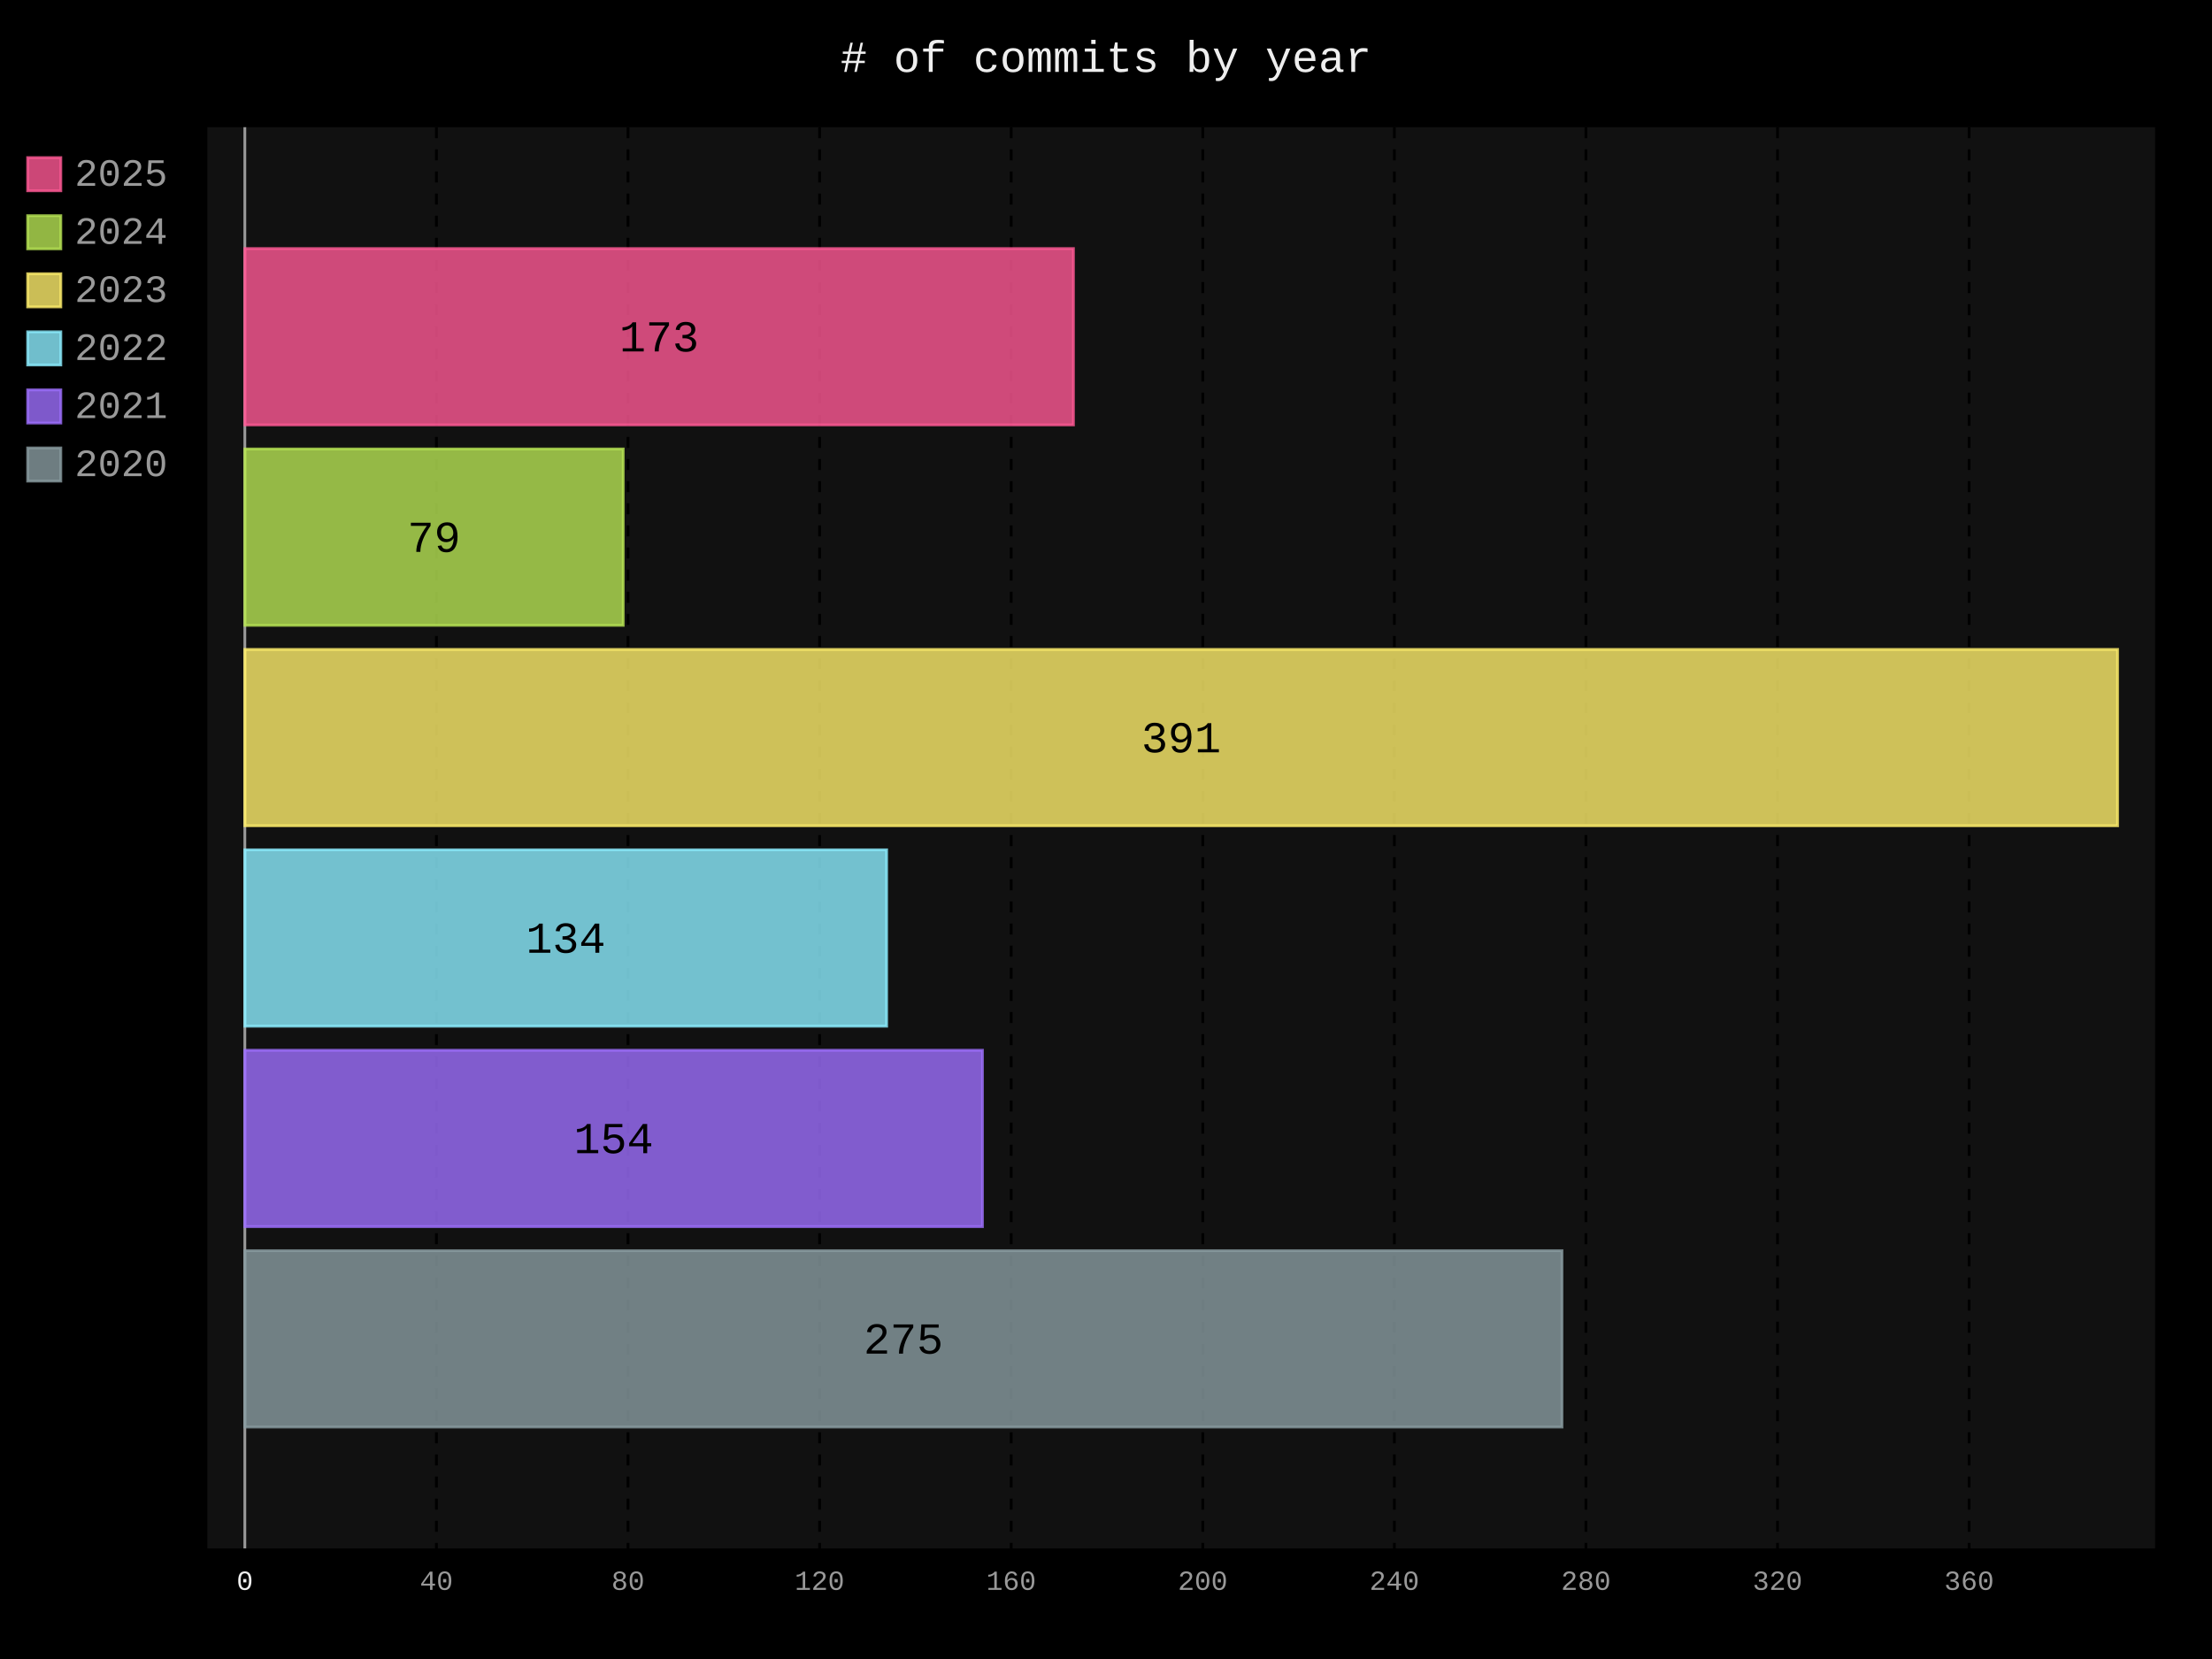
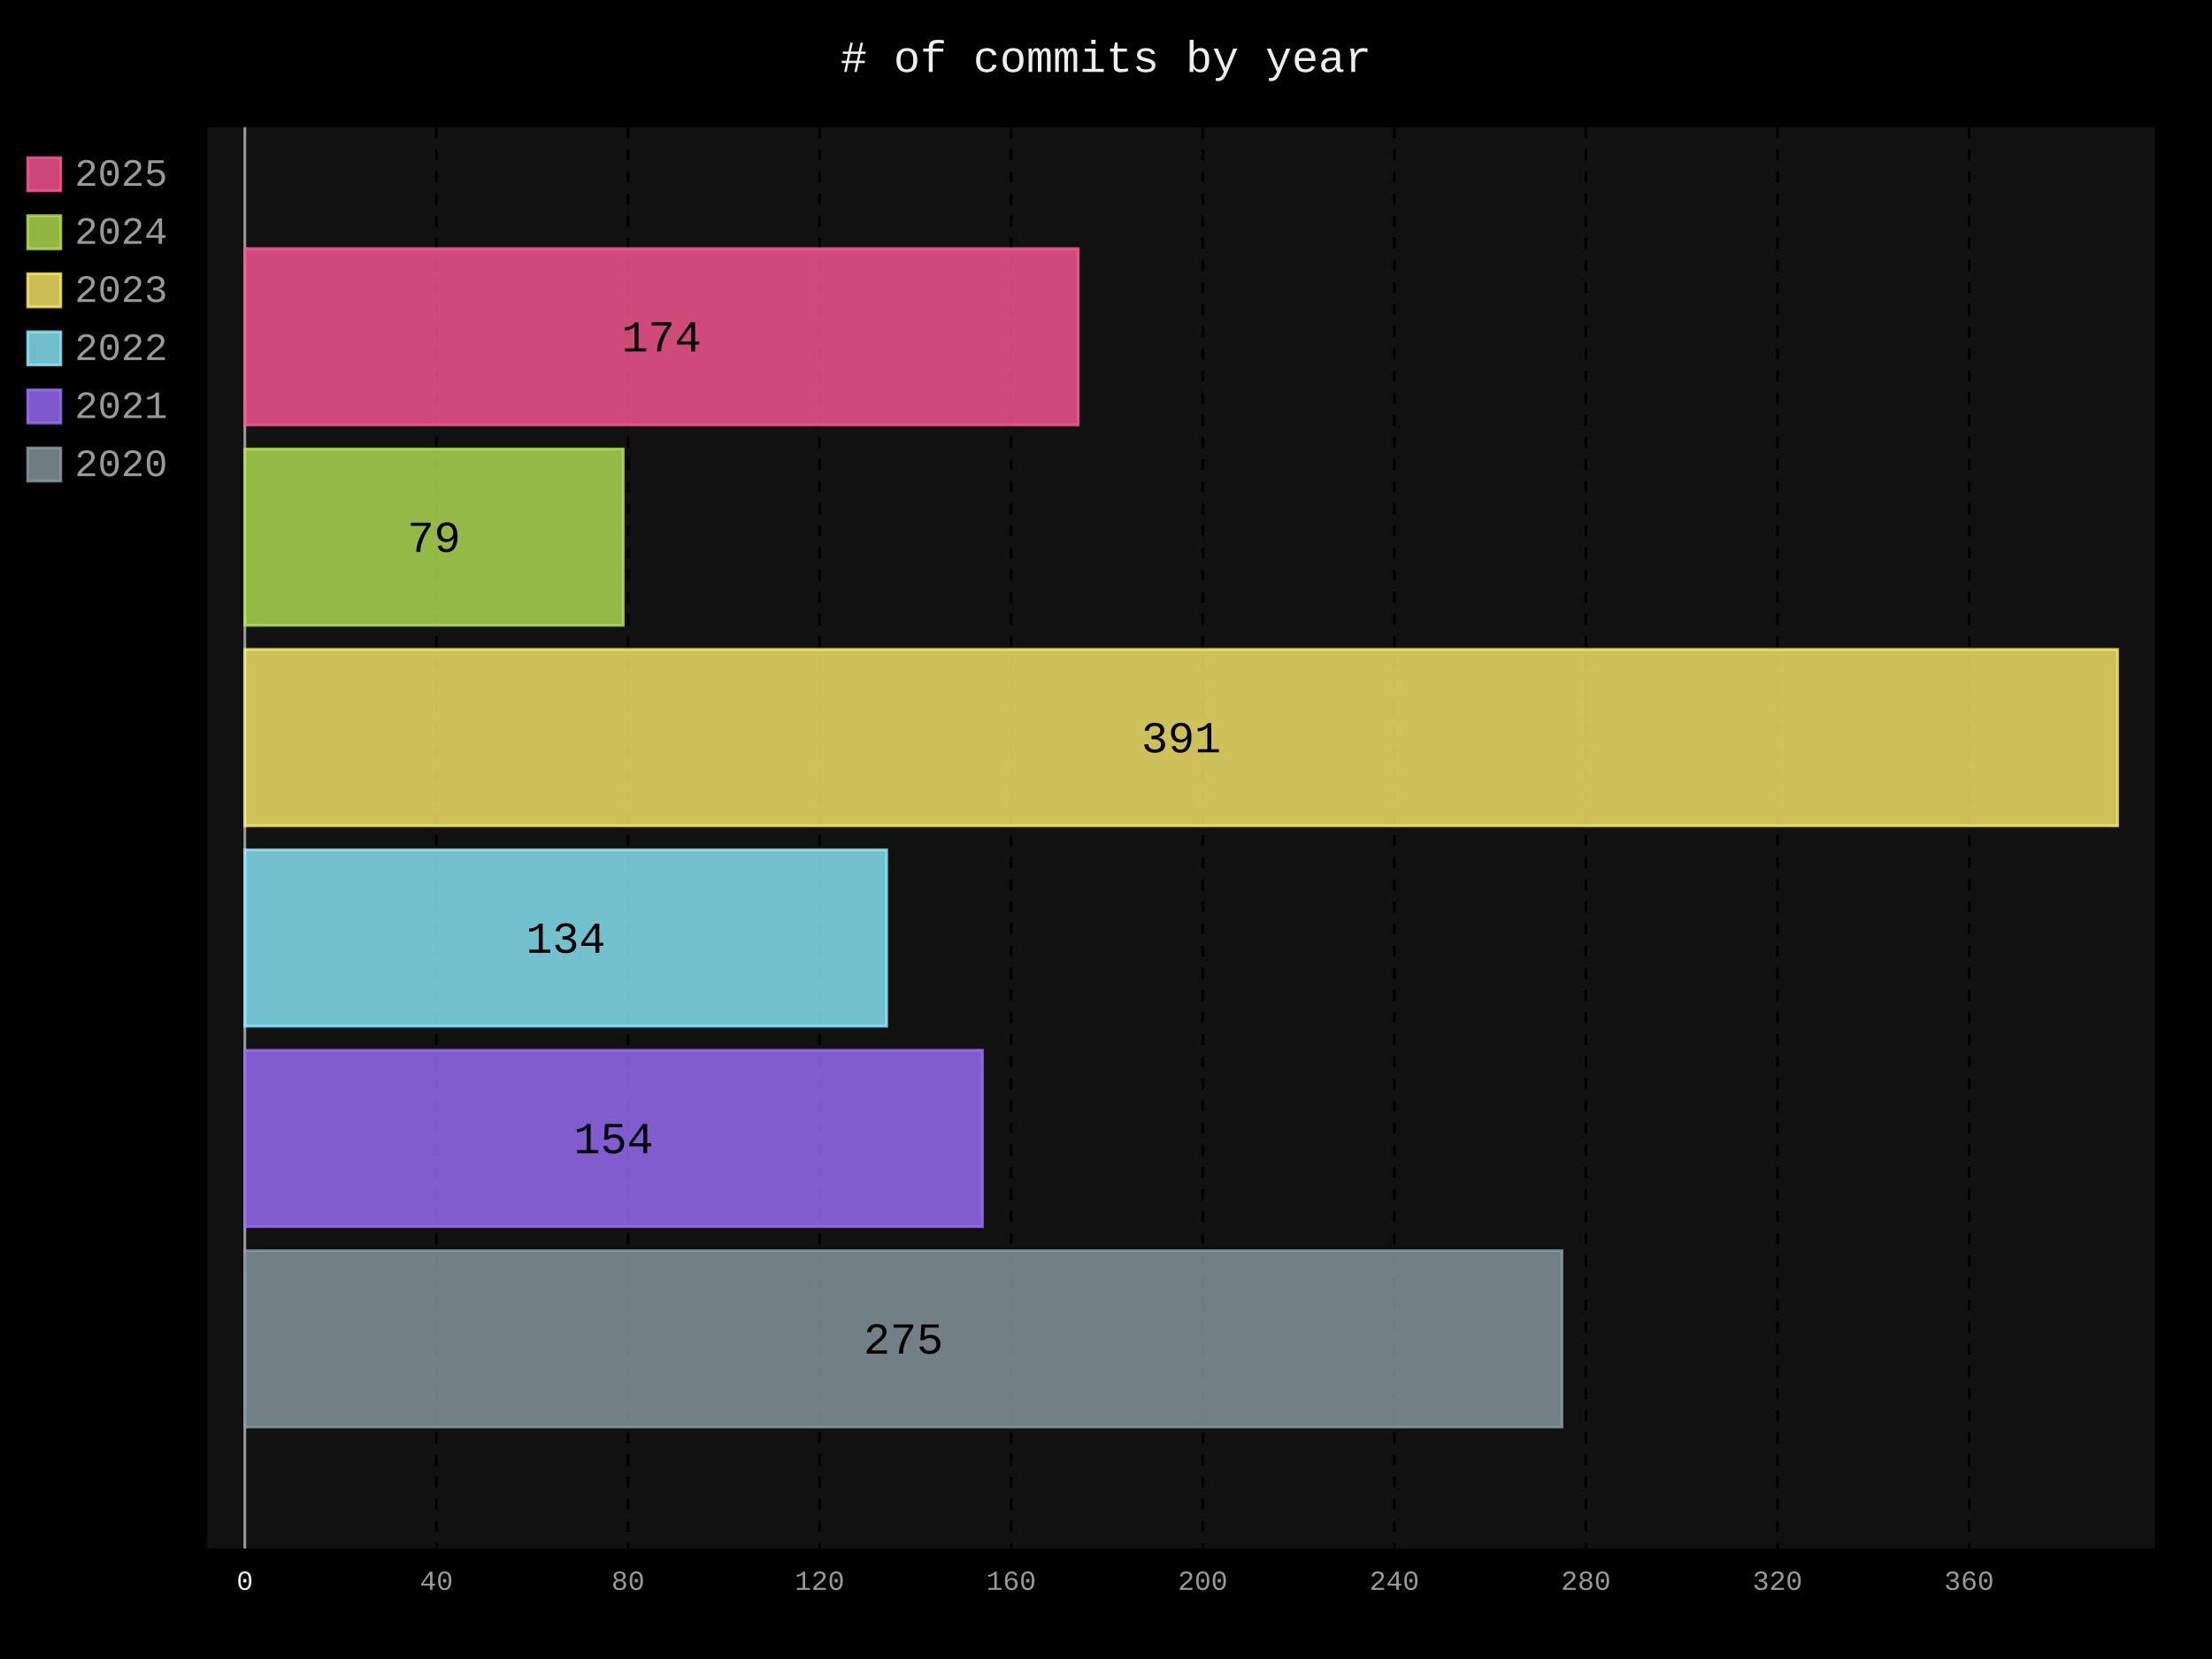
- <svg xmlns="http://www.w3.org/2000/svg" id="chart-3e0e9755-86fa-445b-8673-77f1da4039f7" class="pygal-chart" viewBox="0 0 800 600">
+ <svg xmlns="http://www.w3.org/2000/svg" id="chart-928cadc2-6de8-4ae6-8853-a1b5f97cfda9" class="pygal-chart" viewBox="0 0 800 600">
  <defs>
-     <style type="text/css">#chart-3e0e9755-86fa-445b-8673-77f1da4039f7{-webkit-user-select:none;-webkit-font-smoothing:antialiased;font-family:Consolas,"Liberation Mono",Menlo,Courier,monospace}#chart-3e0e9755-86fa-445b-8673-77f1da4039f7 .title{font-family:Consolas,"Liberation Mono",Menlo,Courier,monospace;font-size:16px}#chart-3e0e9755-86fa-445b-8673-77f1da4039f7 .legends .legend text{font-family:Consolas,"Liberation Mono",Menlo,Courier,monospace;font-size:14px}#chart-3e0e9755-86fa-445b-8673-77f1da4039f7 .axis text{font-family:Consolas,"Liberation Mono",Menlo,Courier,monospace;font-size:10px}#chart-3e0e9755-86fa-445b-8673-77f1da4039f7 .axis text.major{font-family:Consolas,"Liberation Mono",Menlo,Courier,monospace;font-size:10px}#chart-3e0e9755-86fa-445b-8673-77f1da4039f7 .text-overlay text.value{font-family:Consolas,"Liberation Mono",Menlo,Courier,monospace;font-size:16px}#chart-3e0e9755-86fa-445b-8673-77f1da4039f7 .text-overlay text.label{font-family:Consolas,"Liberation Mono",Menlo,Courier,monospace;font-size:10px}#chart-3e0e9755-86fa-445b-8673-77f1da4039f7 .tooltip{font-family:Consolas,"Liberation Mono",Menlo,Courier,monospace;font-size:14px}#chart-3e0e9755-86fa-445b-8673-77f1da4039f7 text.no_data{font-family:Consolas,"Liberation Mono",Menlo,Courier,monospace;font-size:64px}
- #chart-3e0e9755-86fa-445b-8673-77f1da4039f7{background-color:black}#chart-3e0e9755-86fa-445b-8673-77f1da4039f7 path,#chart-3e0e9755-86fa-445b-8673-77f1da4039f7 line,#chart-3e0e9755-86fa-445b-8673-77f1da4039f7 rect,#chart-3e0e9755-86fa-445b-8673-77f1da4039f7 circle{-webkit-transition:250ms;-moz-transition:250ms;transition:250ms}#chart-3e0e9755-86fa-445b-8673-77f1da4039f7 .graph &gt; .background{fill:black}#chart-3e0e9755-86fa-445b-8673-77f1da4039f7 .plot &gt; .background{fill:#111}#chart-3e0e9755-86fa-445b-8673-77f1da4039f7 .graph{fill:#999}#chart-3e0e9755-86fa-445b-8673-77f1da4039f7 text.no_data{fill:#eee}#chart-3e0e9755-86fa-445b-8673-77f1da4039f7 .title{fill:#eee}#chart-3e0e9755-86fa-445b-8673-77f1da4039f7 .legends .legend text{fill:#999}#chart-3e0e9755-86fa-445b-8673-77f1da4039f7 .legends .legend:hover text{fill:#eee}#chart-3e0e9755-86fa-445b-8673-77f1da4039f7 .axis .line{stroke:#eee}#chart-3e0e9755-86fa-445b-8673-77f1da4039f7 .axis .guide.line{stroke:#555}#chart-3e0e9755-86fa-445b-8673-77f1da4039f7 .axis .major.line{stroke:#999}#chart-3e0e9755-86fa-445b-8673-77f1da4039f7 .axis text.major{fill:#eee}#chart-3e0e9755-86fa-445b-8673-77f1da4039f7 .axis.y .guides:hover .guide.line,#chart-3e0e9755-86fa-445b-8673-77f1da4039f7 .line-graph .axis.x .guides:hover .guide.line,#chart-3e0e9755-86fa-445b-8673-77f1da4039f7 .stackedline-graph .axis.x .guides:hover .guide.line,#chart-3e0e9755-86fa-445b-8673-77f1da4039f7 .xy-graph .axis.x .guides:hover .guide.line{stroke:#eee}#chart-3e0e9755-86fa-445b-8673-77f1da4039f7 .axis .guides:hover text{fill:#eee}#chart-3e0e9755-86fa-445b-8673-77f1da4039f7 .reactive{fill-opacity:.8;stroke-opacity:.8;stroke-width:1}#chart-3e0e9755-86fa-445b-8673-77f1da4039f7 .ci{stroke:#999}#chart-3e0e9755-86fa-445b-8673-77f1da4039f7 .reactive.active,#chart-3e0e9755-86fa-445b-8673-77f1da4039f7 .active .reactive{fill-opacity:.4;stroke-opacity:.9;stroke-width:4}#chart-3e0e9755-86fa-445b-8673-77f1da4039f7 .ci .reactive.active{stroke-width:1.5}#chart-3e0e9755-86fa-445b-8673-77f1da4039f7 .series text{fill:#eee}#chart-3e0e9755-86fa-445b-8673-77f1da4039f7 .tooltip rect{fill:#111;stroke:#eee;-webkit-transition:opacity 250ms;-moz-transition:opacity 250ms;transition:opacity 250ms}#chart-3e0e9755-86fa-445b-8673-77f1da4039f7 .tooltip .label{fill:#999}#chart-3e0e9755-86fa-445b-8673-77f1da4039f7 .tooltip .label{fill:#999}#chart-3e0e9755-86fa-445b-8673-77f1da4039f7 .tooltip .legend{font-size:.8em;fill:#555}#chart-3e0e9755-86fa-445b-8673-77f1da4039f7 .tooltip .x_label{font-size:.6em;fill:#eee}#chart-3e0e9755-86fa-445b-8673-77f1da4039f7 .tooltip .xlink{font-size:.5em;text-decoration:underline}#chart-3e0e9755-86fa-445b-8673-77f1da4039f7 .tooltip .value{font-size:1.5em}#chart-3e0e9755-86fa-445b-8673-77f1da4039f7 .bound{font-size:.5em}#chart-3e0e9755-86fa-445b-8673-77f1da4039f7 .max-value{font-size:.75em;fill:#555}#chart-3e0e9755-86fa-445b-8673-77f1da4039f7 .map-element{fill:#111;stroke:#555 !important}#chart-3e0e9755-86fa-445b-8673-77f1da4039f7 .map-element .reactive{fill-opacity:inherit;stroke-opacity:inherit}#chart-3e0e9755-86fa-445b-8673-77f1da4039f7 .color-0,#chart-3e0e9755-86fa-445b-8673-77f1da4039f7 .color-0 a:visited{stroke:#ff5995;fill:#ff5995}#chart-3e0e9755-86fa-445b-8673-77f1da4039f7 .color-1,#chart-3e0e9755-86fa-445b-8673-77f1da4039f7 .color-1 a:visited{stroke:#b6e354;fill:#b6e354}#chart-3e0e9755-86fa-445b-8673-77f1da4039f7 .color-2,#chart-3e0e9755-86fa-445b-8673-77f1da4039f7 .color-2 a:visited{stroke:#feed6c;fill:#feed6c}#chart-3e0e9755-86fa-445b-8673-77f1da4039f7 .color-3,#chart-3e0e9755-86fa-445b-8673-77f1da4039f7 .color-3 a:visited{stroke:#8cedff;fill:#8cedff}#chart-3e0e9755-86fa-445b-8673-77f1da4039f7 .color-4,#chart-3e0e9755-86fa-445b-8673-77f1da4039f7 .color-4 a:visited{stroke:#9e6ffe;fill:#9e6ffe}#chart-3e0e9755-86fa-445b-8673-77f1da4039f7 .color-5,#chart-3e0e9755-86fa-445b-8673-77f1da4039f7 .color-5 a:visited{stroke:#899ca1;fill:#899ca1}#chart-3e0e9755-86fa-445b-8673-77f1da4039f7 .text-overlay .color-0 text{fill:black}#chart-3e0e9755-86fa-445b-8673-77f1da4039f7 .text-overlay .color-1 text{fill:black}#chart-3e0e9755-86fa-445b-8673-77f1da4039f7 .text-overlay .color-2 text{fill:black}#chart-3e0e9755-86fa-445b-8673-77f1da4039f7 .text-overlay .color-3 text{fill:black}#chart-3e0e9755-86fa-445b-8673-77f1da4039f7 .text-overlay .color-4 text{fill:black}#chart-3e0e9755-86fa-445b-8673-77f1da4039f7 .text-overlay .color-5 text{fill:black}
- #chart-3e0e9755-86fa-445b-8673-77f1da4039f7 text.no_data{text-anchor:middle}#chart-3e0e9755-86fa-445b-8673-77f1da4039f7 .guide.line{fill:none}#chart-3e0e9755-86fa-445b-8673-77f1da4039f7 .centered{text-anchor:middle}#chart-3e0e9755-86fa-445b-8673-77f1da4039f7 .title{text-anchor:middle}#chart-3e0e9755-86fa-445b-8673-77f1da4039f7 .legends .legend text{fill-opacity:1}#chart-3e0e9755-86fa-445b-8673-77f1da4039f7 .axis.x text{text-anchor:middle}#chart-3e0e9755-86fa-445b-8673-77f1da4039f7 .axis.x:not(.web) text[transform]{text-anchor:start}#chart-3e0e9755-86fa-445b-8673-77f1da4039f7 .axis.x:not(.web) text[transform].backwards{text-anchor:end}#chart-3e0e9755-86fa-445b-8673-77f1da4039f7 .axis.y text{text-anchor:end}#chart-3e0e9755-86fa-445b-8673-77f1da4039f7 .axis.y text[transform].backwards{text-anchor:start}#chart-3e0e9755-86fa-445b-8673-77f1da4039f7 .axis.y2 text{text-anchor:start}#chart-3e0e9755-86fa-445b-8673-77f1da4039f7 .axis.y2 text[transform].backwards{text-anchor:end}#chart-3e0e9755-86fa-445b-8673-77f1da4039f7 .axis .guide.line{stroke-dasharray:4,4;stroke:black}#chart-3e0e9755-86fa-445b-8673-77f1da4039f7 .axis .major.guide.line{stroke-dasharray:6,6;stroke:black}#chart-3e0e9755-86fa-445b-8673-77f1da4039f7 .horizontal .axis.y .guide.line,#chart-3e0e9755-86fa-445b-8673-77f1da4039f7 .horizontal .axis.y2 .guide.line,#chart-3e0e9755-86fa-445b-8673-77f1da4039f7 .vertical .axis.x .guide.line{opacity:0}#chart-3e0e9755-86fa-445b-8673-77f1da4039f7 .horizontal .axis.always_show .guide.line,#chart-3e0e9755-86fa-445b-8673-77f1da4039f7 .vertical .axis.always_show .guide.line{opacity:1 !important}#chart-3e0e9755-86fa-445b-8673-77f1da4039f7 .axis.y .guides:hover .guide.line,#chart-3e0e9755-86fa-445b-8673-77f1da4039f7 .axis.y2 .guides:hover .guide.line,#chart-3e0e9755-86fa-445b-8673-77f1da4039f7 .axis.x .guides:hover .guide.line{opacity:1}#chart-3e0e9755-86fa-445b-8673-77f1da4039f7 .axis .guides:hover text{opacity:1}#chart-3e0e9755-86fa-445b-8673-77f1da4039f7 .nofill{fill:none}#chart-3e0e9755-86fa-445b-8673-77f1da4039f7 .subtle-fill{fill-opacity:.2}#chart-3e0e9755-86fa-445b-8673-77f1da4039f7 .dot{stroke-width:1px;fill-opacity:1;stroke-opacity:1}#chart-3e0e9755-86fa-445b-8673-77f1da4039f7 .dot.active{stroke-width:5px}#chart-3e0e9755-86fa-445b-8673-77f1da4039f7 .dot.negative{fill:transparent}#chart-3e0e9755-86fa-445b-8673-77f1da4039f7 text,#chart-3e0e9755-86fa-445b-8673-77f1da4039f7 tspan{stroke:none !important}#chart-3e0e9755-86fa-445b-8673-77f1da4039f7 .series text.active{opacity:1}#chart-3e0e9755-86fa-445b-8673-77f1da4039f7 .tooltip rect{fill-opacity:.95;stroke-width:.5}#chart-3e0e9755-86fa-445b-8673-77f1da4039f7 .tooltip text{fill-opacity:1}#chart-3e0e9755-86fa-445b-8673-77f1da4039f7 .showable{visibility:hidden}#chart-3e0e9755-86fa-445b-8673-77f1da4039f7 .showable.shown{visibility:visible}#chart-3e0e9755-86fa-445b-8673-77f1da4039f7 .gauge-background{fill:rgba(229,229,229,1);stroke:none}#chart-3e0e9755-86fa-445b-8673-77f1da4039f7 .bg-lines{stroke:black;stroke-width:2px}</style>
+     <style type="text/css">#chart-928cadc2-6de8-4ae6-8853-a1b5f97cfda9{-webkit-user-select:none;-webkit-font-smoothing:antialiased;font-family:Consolas,"Liberation Mono",Menlo,Courier,monospace}#chart-928cadc2-6de8-4ae6-8853-a1b5f97cfda9 .title{font-family:Consolas,"Liberation Mono",Menlo,Courier,monospace;font-size:16px}#chart-928cadc2-6de8-4ae6-8853-a1b5f97cfda9 .legends .legend text{font-family:Consolas,"Liberation Mono",Menlo,Courier,monospace;font-size:14px}#chart-928cadc2-6de8-4ae6-8853-a1b5f97cfda9 .axis text{font-family:Consolas,"Liberation Mono",Menlo,Courier,monospace;font-size:10px}#chart-928cadc2-6de8-4ae6-8853-a1b5f97cfda9 .axis text.major{font-family:Consolas,"Liberation Mono",Menlo,Courier,monospace;font-size:10px}#chart-928cadc2-6de8-4ae6-8853-a1b5f97cfda9 .text-overlay text.value{font-family:Consolas,"Liberation Mono",Menlo,Courier,monospace;font-size:16px}#chart-928cadc2-6de8-4ae6-8853-a1b5f97cfda9 .text-overlay text.label{font-family:Consolas,"Liberation Mono",Menlo,Courier,monospace;font-size:10px}#chart-928cadc2-6de8-4ae6-8853-a1b5f97cfda9 .tooltip{font-family:Consolas,"Liberation Mono",Menlo,Courier,monospace;font-size:14px}#chart-928cadc2-6de8-4ae6-8853-a1b5f97cfda9 text.no_data{font-family:Consolas,"Liberation Mono",Menlo,Courier,monospace;font-size:64px}
+ #chart-928cadc2-6de8-4ae6-8853-a1b5f97cfda9{background-color:black}#chart-928cadc2-6de8-4ae6-8853-a1b5f97cfda9 path,#chart-928cadc2-6de8-4ae6-8853-a1b5f97cfda9 line,#chart-928cadc2-6de8-4ae6-8853-a1b5f97cfda9 rect,#chart-928cadc2-6de8-4ae6-8853-a1b5f97cfda9 circle{-webkit-transition:250ms;-moz-transition:250ms;transition:250ms}#chart-928cadc2-6de8-4ae6-8853-a1b5f97cfda9 .graph &gt; .background{fill:black}#chart-928cadc2-6de8-4ae6-8853-a1b5f97cfda9 .plot &gt; .background{fill:#111}#chart-928cadc2-6de8-4ae6-8853-a1b5f97cfda9 .graph{fill:#999}#chart-928cadc2-6de8-4ae6-8853-a1b5f97cfda9 text.no_data{fill:#eee}#chart-928cadc2-6de8-4ae6-8853-a1b5f97cfda9 .title{fill:#eee}#chart-928cadc2-6de8-4ae6-8853-a1b5f97cfda9 .legends .legend text{fill:#999}#chart-928cadc2-6de8-4ae6-8853-a1b5f97cfda9 .legends .legend:hover text{fill:#eee}#chart-928cadc2-6de8-4ae6-8853-a1b5f97cfda9 .axis .line{stroke:#eee}#chart-928cadc2-6de8-4ae6-8853-a1b5f97cfda9 .axis .guide.line{stroke:#555}#chart-928cadc2-6de8-4ae6-8853-a1b5f97cfda9 .axis .major.line{stroke:#999}#chart-928cadc2-6de8-4ae6-8853-a1b5f97cfda9 .axis text.major{fill:#eee}#chart-928cadc2-6de8-4ae6-8853-a1b5f97cfda9 .axis.y .guides:hover .guide.line,#chart-928cadc2-6de8-4ae6-8853-a1b5f97cfda9 .line-graph .axis.x .guides:hover .guide.line,#chart-928cadc2-6de8-4ae6-8853-a1b5f97cfda9 .stackedline-graph .axis.x .guides:hover .guide.line,#chart-928cadc2-6de8-4ae6-8853-a1b5f97cfda9 .xy-graph .axis.x .guides:hover .guide.line{stroke:#eee}#chart-928cadc2-6de8-4ae6-8853-a1b5f97cfda9 .axis .guides:hover text{fill:#eee}#chart-928cadc2-6de8-4ae6-8853-a1b5f97cfda9 .reactive{fill-opacity:.8;stroke-opacity:.8;stroke-width:1}#chart-928cadc2-6de8-4ae6-8853-a1b5f97cfda9 .ci{stroke:#999}#chart-928cadc2-6de8-4ae6-8853-a1b5f97cfda9 .reactive.active,#chart-928cadc2-6de8-4ae6-8853-a1b5f97cfda9 .active .reactive{fill-opacity:.4;stroke-opacity:.9;stroke-width:4}#chart-928cadc2-6de8-4ae6-8853-a1b5f97cfda9 .ci .reactive.active{stroke-width:1.5}#chart-928cadc2-6de8-4ae6-8853-a1b5f97cfda9 .series text{fill:#eee}#chart-928cadc2-6de8-4ae6-8853-a1b5f97cfda9 .tooltip rect{fill:#111;stroke:#eee;-webkit-transition:opacity 250ms;-moz-transition:opacity 250ms;transition:opacity 250ms}#chart-928cadc2-6de8-4ae6-8853-a1b5f97cfda9 .tooltip .label{fill:#999}#chart-928cadc2-6de8-4ae6-8853-a1b5f97cfda9 .tooltip .label{fill:#999}#chart-928cadc2-6de8-4ae6-8853-a1b5f97cfda9 .tooltip .legend{font-size:.8em;fill:#555}#chart-928cadc2-6de8-4ae6-8853-a1b5f97cfda9 .tooltip .x_label{font-size:.6em;fill:#eee}#chart-928cadc2-6de8-4ae6-8853-a1b5f97cfda9 .tooltip .xlink{font-size:.5em;text-decoration:underline}#chart-928cadc2-6de8-4ae6-8853-a1b5f97cfda9 .tooltip .value{font-size:1.5em}#chart-928cadc2-6de8-4ae6-8853-a1b5f97cfda9 .bound{font-size:.5em}#chart-928cadc2-6de8-4ae6-8853-a1b5f97cfda9 .max-value{font-size:.75em;fill:#555}#chart-928cadc2-6de8-4ae6-8853-a1b5f97cfda9 .map-element{fill:#111;stroke:#555 !important}#chart-928cadc2-6de8-4ae6-8853-a1b5f97cfda9 .map-element .reactive{fill-opacity:inherit;stroke-opacity:inherit}#chart-928cadc2-6de8-4ae6-8853-a1b5f97cfda9 .color-0,#chart-928cadc2-6de8-4ae6-8853-a1b5f97cfda9 .color-0 a:visited{stroke:#ff5995;fill:#ff5995}#chart-928cadc2-6de8-4ae6-8853-a1b5f97cfda9 .color-1,#chart-928cadc2-6de8-4ae6-8853-a1b5f97cfda9 .color-1 a:visited{stroke:#b6e354;fill:#b6e354}#chart-928cadc2-6de8-4ae6-8853-a1b5f97cfda9 .color-2,#chart-928cadc2-6de8-4ae6-8853-a1b5f97cfda9 .color-2 a:visited{stroke:#feed6c;fill:#feed6c}#chart-928cadc2-6de8-4ae6-8853-a1b5f97cfda9 .color-3,#chart-928cadc2-6de8-4ae6-8853-a1b5f97cfda9 .color-3 a:visited{stroke:#8cedff;fill:#8cedff}#chart-928cadc2-6de8-4ae6-8853-a1b5f97cfda9 .color-4,#chart-928cadc2-6de8-4ae6-8853-a1b5f97cfda9 .color-4 a:visited{stroke:#9e6ffe;fill:#9e6ffe}#chart-928cadc2-6de8-4ae6-8853-a1b5f97cfda9 .color-5,#chart-928cadc2-6de8-4ae6-8853-a1b5f97cfda9 .color-5 a:visited{stroke:#899ca1;fill:#899ca1}#chart-928cadc2-6de8-4ae6-8853-a1b5f97cfda9 .text-overlay .color-0 text{fill:black}#chart-928cadc2-6de8-4ae6-8853-a1b5f97cfda9 .text-overlay .color-1 text{fill:black}#chart-928cadc2-6de8-4ae6-8853-a1b5f97cfda9 .text-overlay .color-2 text{fill:black}#chart-928cadc2-6de8-4ae6-8853-a1b5f97cfda9 .text-overlay .color-3 text{fill:black}#chart-928cadc2-6de8-4ae6-8853-a1b5f97cfda9 .text-overlay .color-4 text{fill:black}#chart-928cadc2-6de8-4ae6-8853-a1b5f97cfda9 .text-overlay .color-5 text{fill:black}
+ #chart-928cadc2-6de8-4ae6-8853-a1b5f97cfda9 text.no_data{text-anchor:middle}#chart-928cadc2-6de8-4ae6-8853-a1b5f97cfda9 .guide.line{fill:none}#chart-928cadc2-6de8-4ae6-8853-a1b5f97cfda9 .centered{text-anchor:middle}#chart-928cadc2-6de8-4ae6-8853-a1b5f97cfda9 .title{text-anchor:middle}#chart-928cadc2-6de8-4ae6-8853-a1b5f97cfda9 .legends .legend text{fill-opacity:1}#chart-928cadc2-6de8-4ae6-8853-a1b5f97cfda9 .axis.x text{text-anchor:middle}#chart-928cadc2-6de8-4ae6-8853-a1b5f97cfda9 .axis.x:not(.web) text[transform]{text-anchor:start}#chart-928cadc2-6de8-4ae6-8853-a1b5f97cfda9 .axis.x:not(.web) text[transform].backwards{text-anchor:end}#chart-928cadc2-6de8-4ae6-8853-a1b5f97cfda9 .axis.y text{text-anchor:end}#chart-928cadc2-6de8-4ae6-8853-a1b5f97cfda9 .axis.y text[transform].backwards{text-anchor:start}#chart-928cadc2-6de8-4ae6-8853-a1b5f97cfda9 .axis.y2 text{text-anchor:start}#chart-928cadc2-6de8-4ae6-8853-a1b5f97cfda9 .axis.y2 text[transform].backwards{text-anchor:end}#chart-928cadc2-6de8-4ae6-8853-a1b5f97cfda9 .axis .guide.line{stroke-dasharray:4,4;stroke:black}#chart-928cadc2-6de8-4ae6-8853-a1b5f97cfda9 .axis .major.guide.line{stroke-dasharray:6,6;stroke:black}#chart-928cadc2-6de8-4ae6-8853-a1b5f97cfda9 .horizontal .axis.y .guide.line,#chart-928cadc2-6de8-4ae6-8853-a1b5f97cfda9 .horizontal .axis.y2 .guide.line,#chart-928cadc2-6de8-4ae6-8853-a1b5f97cfda9 .vertical .axis.x .guide.line{opacity:0}#chart-928cadc2-6de8-4ae6-8853-a1b5f97cfda9 .horizontal .axis.always_show .guide.line,#chart-928cadc2-6de8-4ae6-8853-a1b5f97cfda9 .vertical .axis.always_show .guide.line{opacity:1 !important}#chart-928cadc2-6de8-4ae6-8853-a1b5f97cfda9 .axis.y .guides:hover .guide.line,#chart-928cadc2-6de8-4ae6-8853-a1b5f97cfda9 .axis.y2 .guides:hover .guide.line,#chart-928cadc2-6de8-4ae6-8853-a1b5f97cfda9 .axis.x .guides:hover .guide.line{opacity:1}#chart-928cadc2-6de8-4ae6-8853-a1b5f97cfda9 .axis .guides:hover text{opacity:1}#chart-928cadc2-6de8-4ae6-8853-a1b5f97cfda9 .nofill{fill:none}#chart-928cadc2-6de8-4ae6-8853-a1b5f97cfda9 .subtle-fill{fill-opacity:.2}#chart-928cadc2-6de8-4ae6-8853-a1b5f97cfda9 .dot{stroke-width:1px;fill-opacity:1;stroke-opacity:1}#chart-928cadc2-6de8-4ae6-8853-a1b5f97cfda9 .dot.active{stroke-width:5px}#chart-928cadc2-6de8-4ae6-8853-a1b5f97cfda9 .dot.negative{fill:transparent}#chart-928cadc2-6de8-4ae6-8853-a1b5f97cfda9 text,#chart-928cadc2-6de8-4ae6-8853-a1b5f97cfda9 tspan{stroke:none !important}#chart-928cadc2-6de8-4ae6-8853-a1b5f97cfda9 .series text.active{opacity:1}#chart-928cadc2-6de8-4ae6-8853-a1b5f97cfda9 .tooltip rect{fill-opacity:.95;stroke-width:.5}#chart-928cadc2-6de8-4ae6-8853-a1b5f97cfda9 .tooltip text{fill-opacity:1}#chart-928cadc2-6de8-4ae6-8853-a1b5f97cfda9 .showable{visibility:hidden}#chart-928cadc2-6de8-4ae6-8853-a1b5f97cfda9 .showable.shown{visibility:visible}#chart-928cadc2-6de8-4ae6-8853-a1b5f97cfda9 .gauge-background{fill:rgba(229,229,229,1);stroke:none}#chart-928cadc2-6de8-4ae6-8853-a1b5f97cfda9 .bg-lines{stroke:black;stroke-width:2px}</style>
  </defs>
  <g class="graph horizontalbar-graph horizontal">
    <rect x="0" y="0" width="800" height="600" class="background" />
    <g transform="translate(75, 46)" class="plot">
      <rect x="0" y="0" width="704.4" height="514" class="background" />
      <g class="axis x always_show">
        <g class="guides">
          <path d="M13.546 0 v514" class="axis major line" />
          <text x="13.546" y="529.0" class="major">0</text>
        </g>
        <g class="guides">
          <path d="M82.836 0 v514" class="guide line" />
          <text x="82.836" y="529.0" class="">40</text>
        </g>
        <g class="guides">
          <path d="M152.126 0 v514" class="guide line" />
          <text x="152.126" y="529.0" class="">80</text>
        </g>
        <g class="guides">
          <path d="M221.416 0 v514" class="guide line" />
          <text x="221.416" y="529.0" class="">120</text>
        </g>
        <g class="guides">
          <path d="M290.705 0 v514" class="guide line" />
          <text x="290.705" y="529.0" class="">160</text>
        </g>
        <g class="guides">
          <path d="M359.995 0 v514" class="guide line" />
          <text x="359.995" y="529.0" class="">200</text>
        </g>
        <g class="guides">
          <path d="M429.285 0 v514" class="guide line" />
          <text x="429.285" y="529.0" class="">240</text>
        </g>
        <g class="guides">
          <path d="M498.575 0 v514" class="guide line" />
          <text x="498.575" y="529.0" class="">280</text>
        </g>
        <g class="guides">
          <path d="M567.864 0 v514" class="guide line" />
          <text x="567.864" y="529.0" class="">320</text>
        </g>
        <g class="guides">
          <path d="M637.154 0 v514" class="guide line" />
          <text x="637.154" y="529.0" class="">360</text>
        </g>
      </g>
      <g class="series serie-5 color-5">
        <g class="bars">
          <g class="bar">
            <rect x="13.546" y="406.324" rx="0" ry="0" width="476.367" height="63.789" class="rect reactive tooltip-trigger" />
          </g>
        </g>
      </g>
      <g class="series serie-4 color-4">
        <g class="bars">
          <g class="bar">
            <rect x="13.546" y="333.836" rx="0" ry="0" width="266.766" height="63.789" class="rect reactive tooltip-trigger" />
          </g>
        </g>
      </g>
      <g class="series serie-3 color-3">
        <g class="bars">
          <g class="bar">
            <rect x="13.546" y="261.349" rx="0" ry="0" width="232.121" height="63.789" class="rect reactive tooltip-trigger" />
          </g>
        </g>
      </g>
      <g class="series serie-2 color-2">
        <g class="bars">
          <g class="bar">
            <rect x="13.546" y="188.862" rx="0" ry="0" width="677.308" height="63.789" class="rect reactive tooltip-trigger" />
          </g>
        </g>
      </g>
      <g class="series serie-1 color-1">
        <g class="bars">
          <g class="bar">
            <rect x="13.546" y="116.375" rx="0" ry="0" width="136.847" height="63.789" class="rect reactive tooltip-trigger" />
          </g>
        </g>
      </g>
      <g class="series serie-0 color-0">
        <g class="bars">
          <g class="bar">
-             <rect x="13.546" y="43.888" rx="0" ry="0" width="299.678" height="63.789" class="rect reactive tooltip-trigger" />
+             <rect x="13.546" y="43.888" rx="0" ry="0" width="301.411" height="63.789" class="rect reactive tooltip-trigger" />
          </g>
        </g>
      </g>
    </g>
    <g class="titles">
      <text x="400.0" y="26" class="title plot_title"># of commits by year</text>
    </g>
    <g transform="translate(75, 46)" class="plot overlay">
      <g class="series serie-5 color-5" />
      <g class="series serie-4 color-4" />
      <g class="series serie-3 color-3" />
      <g class="series serie-2 color-2" />
      <g class="series serie-1 color-1" />
      <g class="series serie-0 color-0" />
    </g>
    <g transform="translate(75, 46)" class="plot text-overlay">
      <g class="series serie-5 color-5">
        <text text-anchor="middle" x="251.73" y="443.551" class="value">275</text>
      </g>
      <g class="series serie-4 color-4">
        <text text-anchor="middle" x="146.929" y="371.064" class="value">154</text>
      </g>
      <g class="series serie-3 color-3">
        <text text-anchor="middle" x="129.607" y="298.577" class="value">134</text>
      </g>
      <g class="series serie-2 color-2">
        <text text-anchor="middle" x="352.2" y="226.09" class="value">391</text>
      </g>
      <g class="series serie-1 color-1">
        <text text-anchor="middle" x="81.97" y="153.603" class="value">79</text>
      </g>
      <g class="series serie-0 color-0">
-         <text text-anchor="middle" x="163.385" y="81.115" class="value">173</text>
+         <text text-anchor="middle" x="164.251" y="81.115" class="value">174</text>
      </g>
    </g>
    <g transform="translate(75, 46)" class="plot tooltip-overlay">
      <g transform="translate(0 0)" style="opacity: 0" class="tooltip">
        <rect rx="0" ry="0" width="0" height="0" class="tooltip-box" />
        <g class="text" />
      </g>
    </g>
    <g transform="translate(10, 56)" class="legends">
      <g id="activate-serie-0" class="legend reactive activate-serie">
        <rect x="0.0" y="1.0" width="12" height="12" class="color-0 reactive" />
        <text x="17.0" y="11.2">2025</text>
      </g>
      <g id="activate-serie-1" class="legend reactive activate-serie">
        <rect x="0.0" y="22.0" width="12" height="12" class="color-1 reactive" />
        <text x="17.0" y="32.2">2024</text>
      </g>
      <g id="activate-serie-2" class="legend reactive activate-serie">
        <rect x="0.0" y="43.0" width="12" height="12" class="color-2 reactive" />
        <text x="17.0" y="53.2">2023</text>
      </g>
      <g id="activate-serie-3" class="legend reactive activate-serie">
        <rect x="0.0" y="64.0" width="12" height="12" class="color-3 reactive" />
        <text x="17.0" y="74.2">2022</text>
      </g>
      <g id="activate-serie-4" class="legend reactive activate-serie">
        <rect x="0.0" y="85.0" width="12" height="12" class="color-4 reactive" />
        <text x="17.0" y="95.2">2021</text>
      </g>
      <g id="activate-serie-5" class="legend reactive activate-serie">
        <rect x="0.0" y="106.0" width="12" height="12" class="color-5 reactive" />
        <text x="17.0" y="116.2">2020</text>
      </g>
    </g>
    <g transform="translate(790, 56)" class="legends" />
  </g>
</svg>
